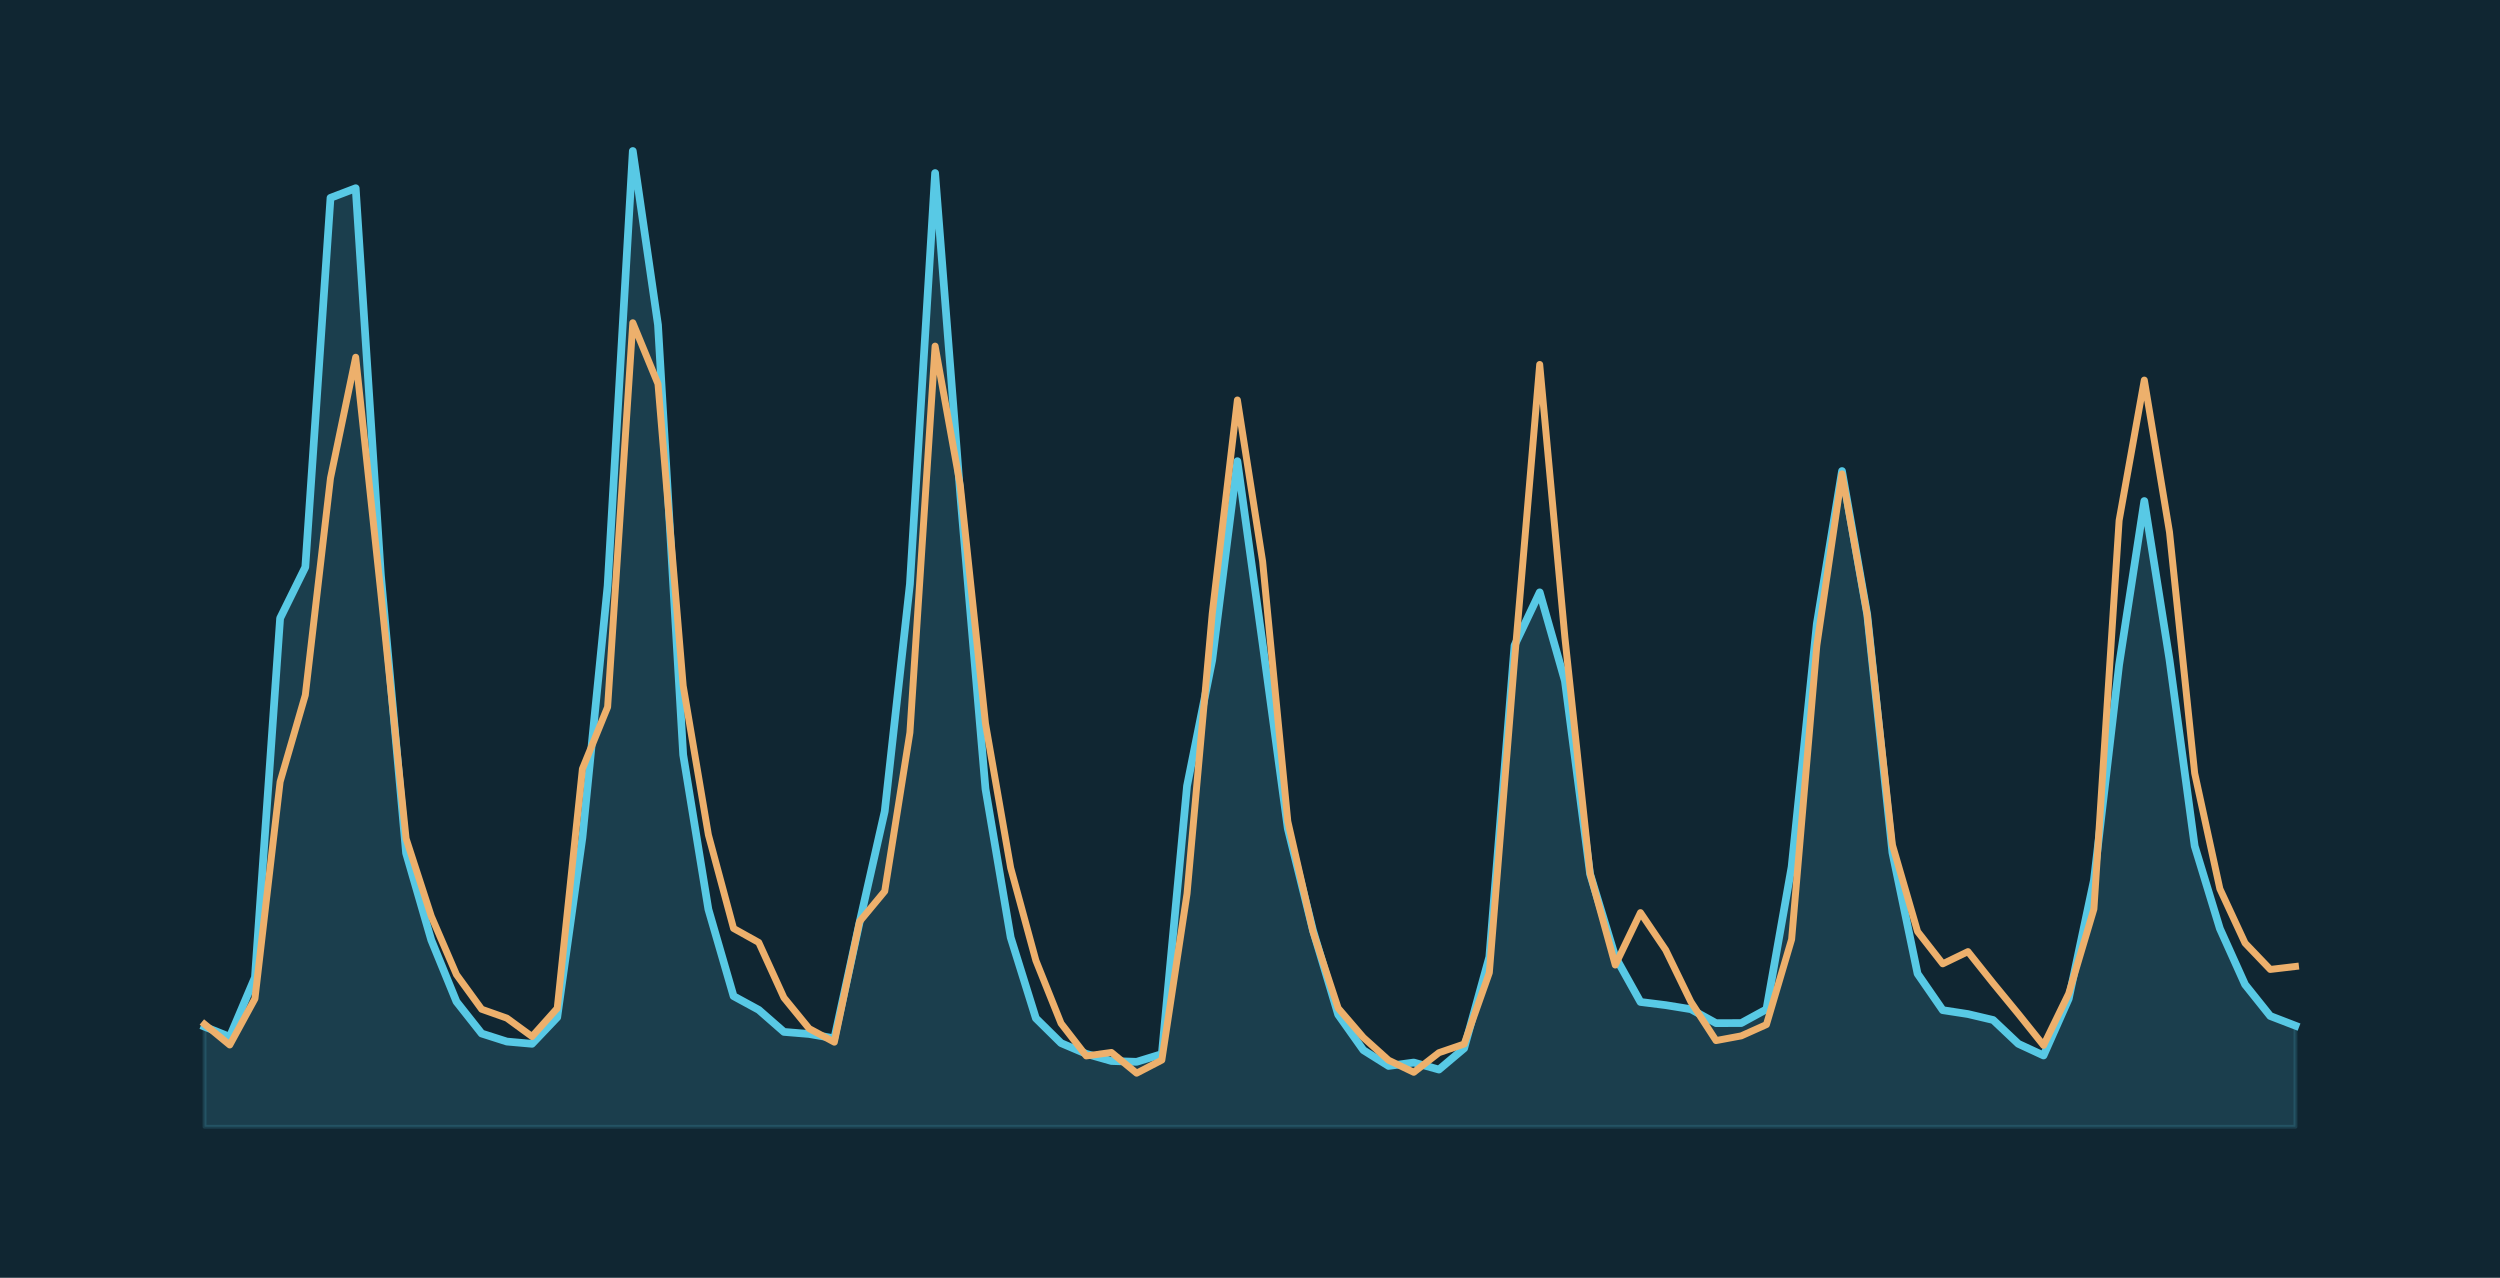
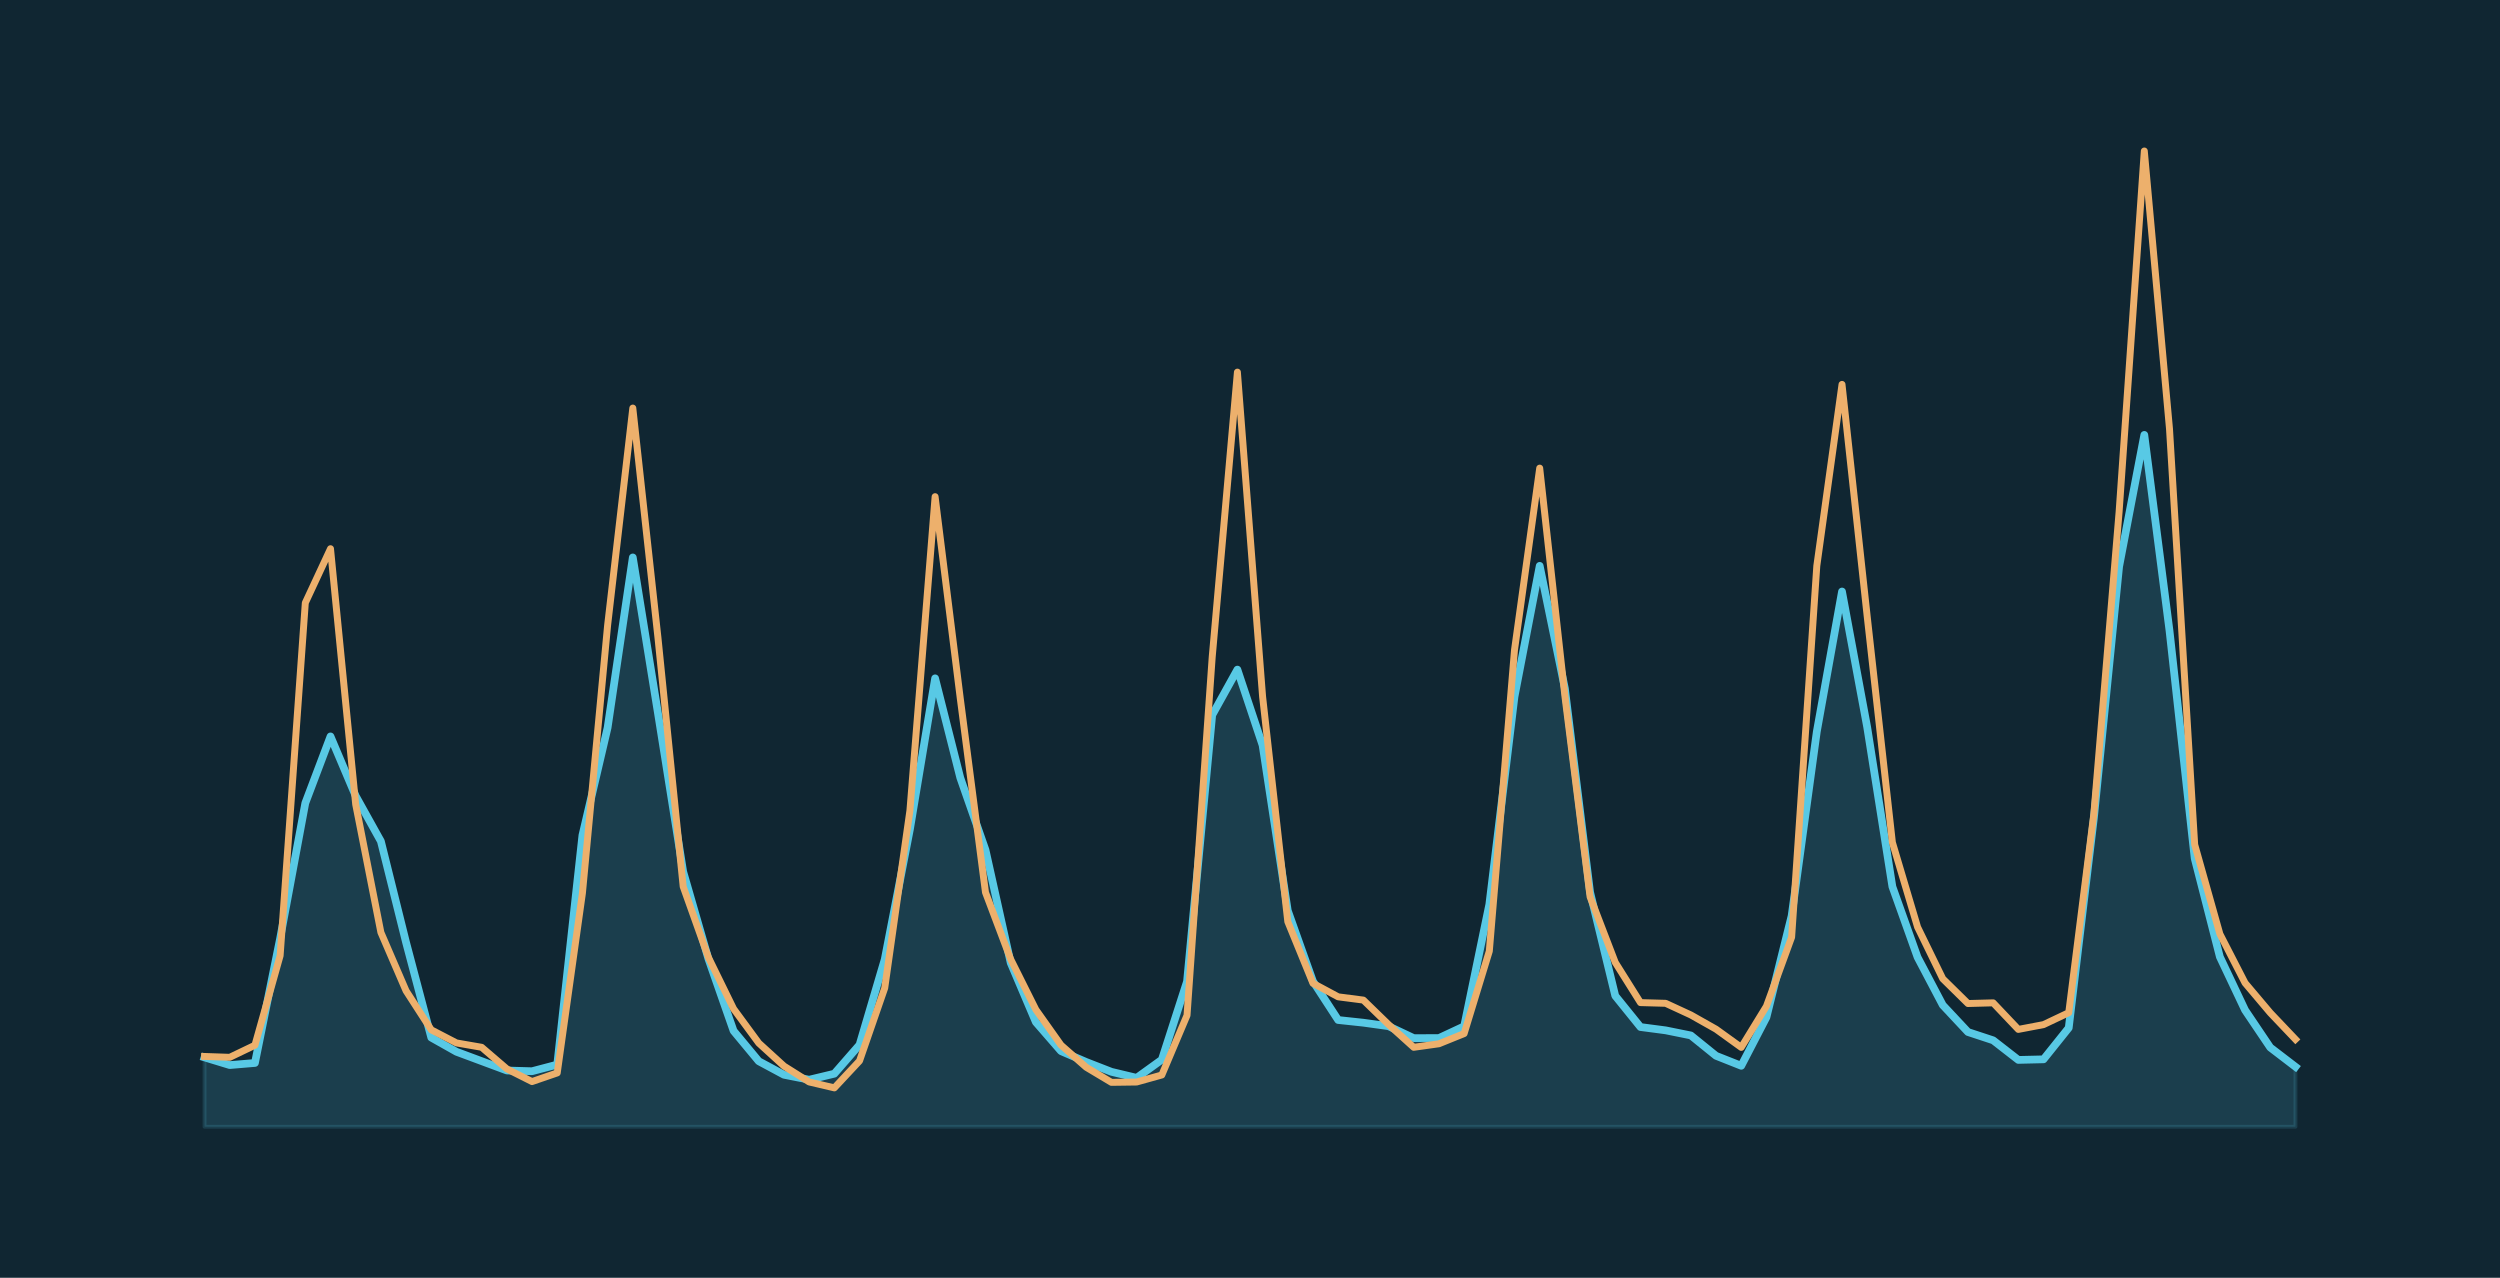
<svg xmlns="http://www.w3.org/2000/svg" xmlns:xlink="http://www.w3.org/1999/xlink" width="648pt" height="331.2pt" viewBox="0 0 648 331.2" version="1.1">
  <defs>
    <style type="text/css">*{stroke-linejoin: round; stroke-linecap: butt}</style>
  </defs>
  <g id="figure_1">
    <g id="patch_1">
-       <path d="M 0 331.2  L 648 331.2  L 648 0  L 0 0  z " style="fill: #102632" />
+       <path d="M 0 331.2 L 648 331.2 L 648 0 L 0 0 z " style="fill: #102632" />
    </g>
    <g id="axes_1">
      <g id="FillBetweenPolyCollection_1">
        <defs>
-           <path id="ma0399b5c65" d="M 53.018 -39.142  L 53.018 -65.081  L 59.548 -62.45  L 66.078 -77.85  L 72.607 -170.954  L 79.137 -184.2  L 85.667 -279.918  L 92.196 -282.413  L 98.726 -182.088  L 105.256 -110.087  L 111.785 -87.54  L 118.315 -71.582  L 124.845 -63.311  L 131.374 -61.226  L 137.904 -60.648  L 144.434 -67.514  L 150.963 -114.101  L 157.493 -179.352  L 164.023 -292.058  L 170.552 -246.988  L 177.082 -135.564  L 183.612 -95.509  L 190.142 -72.998  L 196.671 -69.443  L 203.201 -63.73  L 209.731 -63.192  L 216.26 -62.055  L 222.79 -92.07  L 229.32 -120.903  L 235.849 -179.798  L 242.379 -286.342  L 248.909 -202.909  L 255.438 -126.715  L 261.968 -88.213  L 268.498 -67.27  L 275.027 -60.828  L 281.557 -58.044  L 288.087 -56.191  L 294.616 -55.974  L 301.146 -57.984  L 307.676 -127.468  L 314.205 -160.078  L 320.735 -211.656  L 327.265 -164.421  L 333.795 -116.441  L 340.324 -90.052  L 346.854 -68.21  L 353.384 -59.006  L 359.913 -54.903  L 366.443 -55.792  L 372.973 -53.967  L 379.502 -59.468  L 386.032 -83.154  L 392.562 -163.909  L 399.091 -177.663  L 405.621 -154.73  L 412.151 -104.639  L 418.68 -83.213  L 425.21 -71.491  L 431.74 -70.673  L 438.269 -69.614  L 444.799 -66  L 451.329 -66.022  L 457.858 -69.587  L 464.388 -106.515  L 470.918 -169.492  L 477.448 -209.105  L 483.977 -171.947  L 490.507 -110.222  L 497.037 -78.814  L 503.566 -69.364  L 510.096 -68.358  L 516.626 -66.815  L 523.155 -60.644  L 529.685 -57.618  L 536.215 -72.32  L 542.744 -103.043  L 549.274 -158.888  L 555.804 -201.329  L 562.333 -160.216  L 568.863 -111.897  L 575.393 -90.506  L 581.922 -76.012  L 588.452 -67.851  L 594.982 -65.334  L 594.982 -39.142  L 594.982 -39.142  L 588.452 -39.142  L 581.922 -39.142  L 575.393 -39.142  L 568.863 -39.142  L 562.333 -39.142  L 555.804 -39.142  L 549.274 -39.142  L 542.744 -39.142  L 536.215 -39.142  L 529.685 -39.142  L 523.155 -39.142  L 516.626 -39.142  L 510.096 -39.142  L 503.566 -39.142  L 497.037 -39.142  L 490.507 -39.142  L 483.977 -39.142  L 477.448 -39.142  L 470.918 -39.142  L 464.388 -39.142  L 457.858 -39.142  L 451.329 -39.142  L 444.799 -39.142  L 438.269 -39.142  L 431.74 -39.142  L 425.21 -39.142  L 418.68 -39.142  L 412.151 -39.142  L 405.621 -39.142  L 399.091 -39.142  L 392.562 -39.142  L 386.032 -39.142  L 379.502 -39.142  L 372.973 -39.142  L 366.443 -39.142  L 359.913 -39.142  L 353.384 -39.142  L 346.854 -39.142  L 340.324 -39.142  L 333.795 -39.142  L 327.265 -39.142  L 320.735 -39.142  L 314.205 -39.142  L 307.676 -39.142  L 301.146 -39.142  L 294.616 -39.142  L 288.087 -39.142  L 281.557 -39.142  L 275.027 -39.142  L 268.498 -39.142  L 261.968 -39.142  L 255.438 -39.142  L 248.909 -39.142  L 242.379 -39.142  L 235.849 -39.142  L 229.32 -39.142  L 222.79 -39.142  L 216.26 -39.142  L 209.731 -39.142  L 203.201 -39.142  L 196.671 -39.142  L 190.142 -39.142  L 183.612 -39.142  L 177.082 -39.142  L 170.552 -39.142  L 164.023 -39.142  L 157.493 -39.142  L 150.963 -39.142  L 144.434 -39.142  L 137.904 -39.142  L 131.374 -39.142  L 124.845 -39.142  L 118.315 -39.142  L 111.785 -39.142  L 105.256 -39.142  L 98.726 -39.142  L 92.196 -39.142  L 85.667 -39.142  L 79.137 -39.142  L 72.607 -39.142  L 66.078 -39.142  L 59.548 -39.142  L 53.018 -39.142  z " style="stroke: #58c9e5; stroke-opacity: 0.15" />
+           <path id="mf20aaf6f00" d="M 53.018 -39.142 L 53.018 -57.122 L 59.548 -55.133 L 66.078 -55.679 L 72.607 -87.941 L 79.137 -123.042 L 85.667 -140.32 L 92.196 -124.884 L 98.726 -113.142 L 105.256 -86.908 L 111.785 -62.262 L 118.315 -58.582 L 124.845 -56.151 L 131.374 -53.726 L 137.904 -53.54 L 144.434 -55.26 L 150.963 -114.697 L 157.493 -142.593 L 164.023 -186.713 L 170.552 -146.307 L 177.082 -105.265 L 183.612 -82.691 L 190.142 -64.007 L 196.671 -56.134 L 203.201 -52.624 L 209.731 -51.334 L 216.26 -52.896 L 222.79 -60.384 L 229.32 -82.53 L 235.849 -116.244 L 242.379 -155.374 L 248.909 -129.592 L 255.438 -110.911 L 261.968 -81.628 L 268.498 -66.264 L 275.027 -58.742 L 281.557 -55.929 L 288.087 -53.385 L 294.616 -51.824 L 301.146 -56.529 L 307.676 -76.791 L 314.205 -145.87 L 320.735 -157.636 L 327.265 -138.018 L 333.795 -95.169 L 340.324 -76.841 L 346.854 -66.814 L 353.384 -66.114 L 359.913 -65.208 L 366.443 -62.117 L 372.973 -62.136 L 379.502 -65.185 L 386.032 -96.774 L 392.562 -150.645 L 399.091 -184.531 L 405.621 -152.745 L 412.151 -99.945 L 418.68 -73.078 L 425.21 -64.994 L 431.74 -64.134 L 438.269 -62.814 L 444.799 -57.535 L 451.329 -54.947 L 457.858 -67.523 L 464.388 -93.804 L 470.918 -141.575 L 477.448 -177.88 L 483.977 -142.71 L 490.507 -101.378 L 497.037 -83.079 L 503.566 -70.681 L 510.096 -63.7 L 516.626 -61.547 L 523.155 -56.469 L 529.685 -56.623 L 536.215 -64.778 L 542.744 -119.249 L 549.274 -184.345 L 555.804 -218.473 L 562.333 -167.758 L 568.863 -108.695 L 575.393 -83.174 L 581.922 -69.383 L 588.452 -59.691 L 594.982 -54.692 L 594.982 -39.142 L 594.982 -39.142 L 588.452 -39.142 L 581.922 -39.142 L 575.393 -39.142 L 568.863 -39.142 L 562.333 -39.142 L 555.804 -39.142 L 549.274 -39.142 L 542.744 -39.142 L 536.215 -39.142 L 529.685 -39.142 L 523.155 -39.142 L 516.626 -39.142 L 510.096 -39.142 L 503.566 -39.142 L 497.037 -39.142 L 490.507 -39.142 L 483.977 -39.142 L 477.448 -39.142 L 470.918 -39.142 L 464.388 -39.142 L 457.858 -39.142 L 451.329 -39.142 L 444.799 -39.142 L 438.269 -39.142 L 431.74 -39.142 L 425.21 -39.142 L 418.68 -39.142 L 412.151 -39.142 L 405.621 -39.142 L 399.091 -39.142 L 392.562 -39.142 L 386.032 -39.142 L 379.502 -39.142 L 372.973 -39.142 L 366.443 -39.142 L 359.913 -39.142 L 353.384 -39.142 L 346.854 -39.142 L 340.324 -39.142 L 333.795 -39.142 L 327.265 -39.142 L 320.735 -39.142 L 314.205 -39.142 L 307.676 -39.142 L 301.146 -39.142 L 294.616 -39.142 L 288.087 -39.142 L 281.557 -39.142 L 275.027 -39.142 L 268.498 -39.142 L 261.968 -39.142 L 255.438 -39.142 L 248.909 -39.142 L 242.379 -39.142 L 235.849 -39.142 L 229.32 -39.142 L 222.79 -39.142 L 216.26 -39.142 L 209.731 -39.142 L 203.201 -39.142 L 196.671 -39.142 L 190.142 -39.142 L 183.612 -39.142 L 177.082 -39.142 L 170.552 -39.142 L 164.023 -39.142 L 157.493 -39.142 L 150.963 -39.142 L 144.434 -39.142 L 137.904 -39.142 L 131.374 -39.142 L 124.845 -39.142 L 118.315 -39.142 L 111.785 -39.142 L 105.256 -39.142 L 98.726 -39.142 L 92.196 -39.142 L 85.667 -39.142 L 79.137 -39.142 L 72.607 -39.142 L 66.078 -39.142 L 59.548 -39.142 L 53.018 -39.142 z " style="stroke: #58c9e5; stroke-opacity: 0.15" />
        </defs>
-         <g clip-path="url(#peaad092025)">
-           <use xlink:href="#ma0399b5c65" x="0" y="331.2" style="fill: #58c9e5; fill-opacity: 0.15; stroke: #58c9e5; stroke-opacity: 0.15" />
+         <g clip-path="url(#p504d6a4ec8)">
+           <use xlink:href="#mf20aaf6f00" x="0" y="331.2" style="fill: #58c9e5; fill-opacity: 0.15; stroke: #58c9e5; stroke-opacity: 0.15" />
        </g>
      </g>
      <g id="line2d_1">
-         <path d="M 53.018 266.119  L 59.548 268.75  L 66.078 253.35  L 72.607 160.246  L 79.137 147  L 85.667 51.282  L 92.196 48.787  L 98.726 149.112  L 105.256 221.113  L 111.785 243.66  L 118.315 259.618  L 124.845 267.889  L 131.374 269.974  L 137.904 270.552  L 144.434 263.686  L 150.963 217.099  L 157.493 151.848  L 164.023 39.142  L 170.552 84.212  L 177.082 195.636  L 183.612 235.691  L 190.142 258.202  L 196.671 261.757  L 203.201 267.47  L 209.731 268.008  L 216.26 269.145  L 222.79 239.13  L 229.32 210.297  L 235.849 151.402  L 242.379 44.858  L 248.909 128.291  L 255.438 204.485  L 261.968 242.987  L 268.498 263.93  L 275.027 270.372  L 281.557 273.156  L 288.087 275.009  L 294.616 275.226  L 301.146 273.216  L 307.676 203.732  L 314.205 171.122  L 320.735 119.544  L 327.265 166.779  L 333.795 214.759  L 340.324 241.148  L 346.854 262.99  L 353.384 272.194  L 359.913 276.297  L 366.443 275.408  L 372.973 277.233  L 379.502 271.732  L 386.032 248.046  L 392.562 167.291  L 399.091 153.537  L 405.621 176.47  L 412.151 226.561  L 418.68 247.987  L 425.21 259.709  L 431.74 260.527  L 438.269 261.586  L 444.799 265.2  L 451.329 265.178  L 457.858 261.613  L 464.388 224.685  L 470.918 161.708  L 477.448 122.095  L 483.977 159.253  L 490.507 220.978  L 497.037 252.386  L 503.566 261.836  L 510.096 262.842  L 516.626 264.385  L 523.155 270.556  L 529.685 273.582  L 536.215 258.88  L 542.744 228.157  L 549.274 172.312  L 555.804 129.871  L 562.333 170.984  L 568.863 219.303  L 575.393 240.694  L 581.922 255.188  L 588.452 263.349  L 594.982 265.866  " clip-path="url(#peaad092025)" style="fill: none; stroke: #58c9e5; stroke-width: 2; stroke-linecap: square" />
+         <path d="M 53.018 274.078 L 59.548 276.067 L 66.078 275.521 L 72.607 243.259 L 79.137 208.158 L 85.667 190.88 L 92.196 206.316 L 98.726 218.058 L 105.256 244.292 L 111.785 268.938 L 118.315 272.618 L 124.845 275.049 L 131.374 277.474 L 137.904 277.66 L 144.434 275.94 L 150.963 216.503 L 157.493 188.607 L 164.023 144.487 L 170.552 184.893 L 177.082 225.935 L 183.612 248.509 L 190.142 267.193 L 196.671 275.066 L 203.201 278.576 L 209.731 279.866 L 216.26 278.304 L 222.79 270.816 L 229.32 248.67 L 235.849 214.956 L 242.379 175.826 L 248.909 201.608 L 255.438 220.289 L 261.968 249.572 L 268.498 264.936 L 275.027 272.458 L 281.557 275.271 L 288.087 277.815 L 294.616 279.376 L 301.146 274.671 L 307.676 254.409 L 314.205 185.33 L 320.735 173.564 L 327.265 193.182 L 333.795 236.031 L 340.324 254.359 L 346.854 264.386 L 353.384 265.086 L 359.913 265.992 L 366.443 269.083 L 372.973 269.064 L 379.502 266.015 L 386.032 234.426 L 392.562 180.555 L 399.091 146.669 L 405.621 178.455 L 412.151 231.255 L 418.68 258.122 L 425.21 266.206 L 431.74 267.066 L 438.269 268.386 L 444.799 273.665 L 451.329 276.253 L 457.858 263.677 L 464.388 237.396 L 470.918 189.625 L 477.448 153.32 L 483.977 188.49 L 490.507 229.822 L 497.037 248.121 L 503.566 260.519 L 510.096 267.5 L 516.626 269.653 L 523.155 274.731 L 529.685 274.577 L 536.215 266.422 L 542.744 211.951 L 549.274 146.855 L 555.804 112.727 L 562.333 163.442 L 568.863 222.505 L 575.393 248.026 L 581.922 261.817 L 588.452 271.509 L 594.982 276.508 " clip-path="url(#p504d6a4ec8)" style="fill: none; stroke: #58c9e5; stroke-width: 2; stroke-linecap: square" />
      </g>
      <g id="line2d_2">
-         <path d="M 53.018 265.465  L 59.548 270.855  L 66.078 258.868  L 72.607 202.639  L 79.137 180.164  L 85.667 123.898  L 92.196 92.6  L 98.726 153.767  L 105.256 217.362  L 111.785 237.476  L 118.315 252.619  L 124.845 261.593  L 131.374 263.9  L 137.904 268.668  L 144.434 261.352  L 150.963 199.289  L 157.493 183.272  L 164.023 83.661  L 170.552 99.5  L 177.082 177.765  L 183.612 216.388  L 190.142 240.651  L 196.671 244.288  L 203.201 258.612  L 209.731 266.611  L 216.26 270.129  L 222.79 238.879  L 229.32 231.005  L 235.849 189.878  L 242.379 89.714  L 248.909 125.877  L 255.438 187.555  L 261.968 224.959  L 268.498 248.952  L 275.027 265.261  L 281.557 273.694  L 288.087 272.799  L 294.616 278.167  L 301.146 274.77  L 307.676 231.673  L 314.205 159.114  L 320.735 103.683  L 327.265 145.476  L 333.795 212.879  L 340.324 241.466  L 346.854 261.322  L 353.384 268.921  L 359.913 274.806  L 366.443 277.938  L 372.973 272.858  L 379.502 270.618  L 386.032 252.127  L 392.562 171.174  L 399.091 94.47  L 405.621 165.237  L 412.151 226.405  L 418.68 250.133  L 425.21 236.554  L 431.74 246.216  L 438.269 259.65  L 444.799 269.718  L 451.329 268.5  L 457.858 265.571  L 464.388 243.482  L 470.918 167.33  L 477.448 122.843  L 483.977 159.35  L 490.507 218.976  L 497.037 241.456  L 503.566 249.82  L 510.096 246.661  L 516.626 254.854  L 523.155 262.8  L 529.685 270.954  L 536.215 257.518  L 542.744 235.607  L 549.274 134.908  L 555.804 98.52  L 562.333 137.916  L 568.863 200.437  L 575.393 230.389  L 581.922 244.454  L 588.452 251.28  L 594.982 250.508  " clip-path="url(#peaad092025)" style="fill: none; stroke: #edb06c; stroke-width: 1.8; stroke-linecap: square" />
+         <path d="M 53.018 273.833 L 59.548 274.056 L 66.078 270.922 L 72.607 247.714 L 79.137 156.256 L 85.667 142.228 L 92.196 208.505 L 98.726 241.68 L 105.256 256.827 L 111.785 266.936 L 118.315 270.327 L 124.845 271.459 L 131.374 277.061 L 137.904 280.345 L 144.434 278.102 L 150.963 231.512 L 157.493 162.076 L 164.023 105.773 L 170.552 165.37 L 177.082 229.813 L 183.612 248.139 L 190.142 261.479 L 196.671 270.365 L 203.201 276.325 L 209.731 280.441 L 216.26 281.978 L 222.79 274.98 L 229.32 256.108 L 235.849 210.093 L 242.379 128.738 L 248.909 181.086 L 255.438 231.305 L 261.968 248.635 L 268.498 261.704 L 275.027 270.902 L 281.557 276.637 L 288.087 280.548 L 294.616 280.458 L 301.146 278.635 L 307.676 263.181 L 314.205 170.292 L 320.735 96.457 L 327.265 180.568 L 333.795 238.896 L 340.324 254.872 L 346.854 258.379 L 353.384 259.224 L 359.913 265.57 L 366.443 271.463 L 372.973 270.546 L 379.502 267.9 L 386.032 246.541 L 392.562 168.456 L 399.091 121.339 L 405.621 180.41 L 412.151 232.466 L 418.68 249.471 L 425.21 259.875 L 431.74 260.06 L 438.269 263.079 L 444.799 266.767 L 451.329 271.478 L 457.858 260.82 L 464.388 242.925 L 470.918 146.667 L 477.448 99.637 L 483.977 159.781 L 490.507 218.353 L 497.037 240.302 L 503.566 253.686 L 510.096 260.113 L 516.626 259.937 L 523.155 266.821 L 529.685 265.578 L 536.215 262.487 L 542.744 210.79 L 549.274 132.651 L 555.804 39.142 L 562.333 111.158 L 568.863 218.918 L 575.393 242.085 L 581.922 254.782 L 588.452 262.519 L 594.982 269.394 " clip-path="url(#p504d6a4ec8)" style="fill: none; stroke: #edb06c; stroke-width: 1.8; stroke-linecap: square" />
      </g>
    </g>
  </g>
  <defs>
-     <clipPath id="peaad092025">
+     <clipPath id="p504d6a4ec8">
      <rect x="25.92" y="26.496" width="596.16" height="278.208" />
    </clipPath>
  </defs>
</svg>
